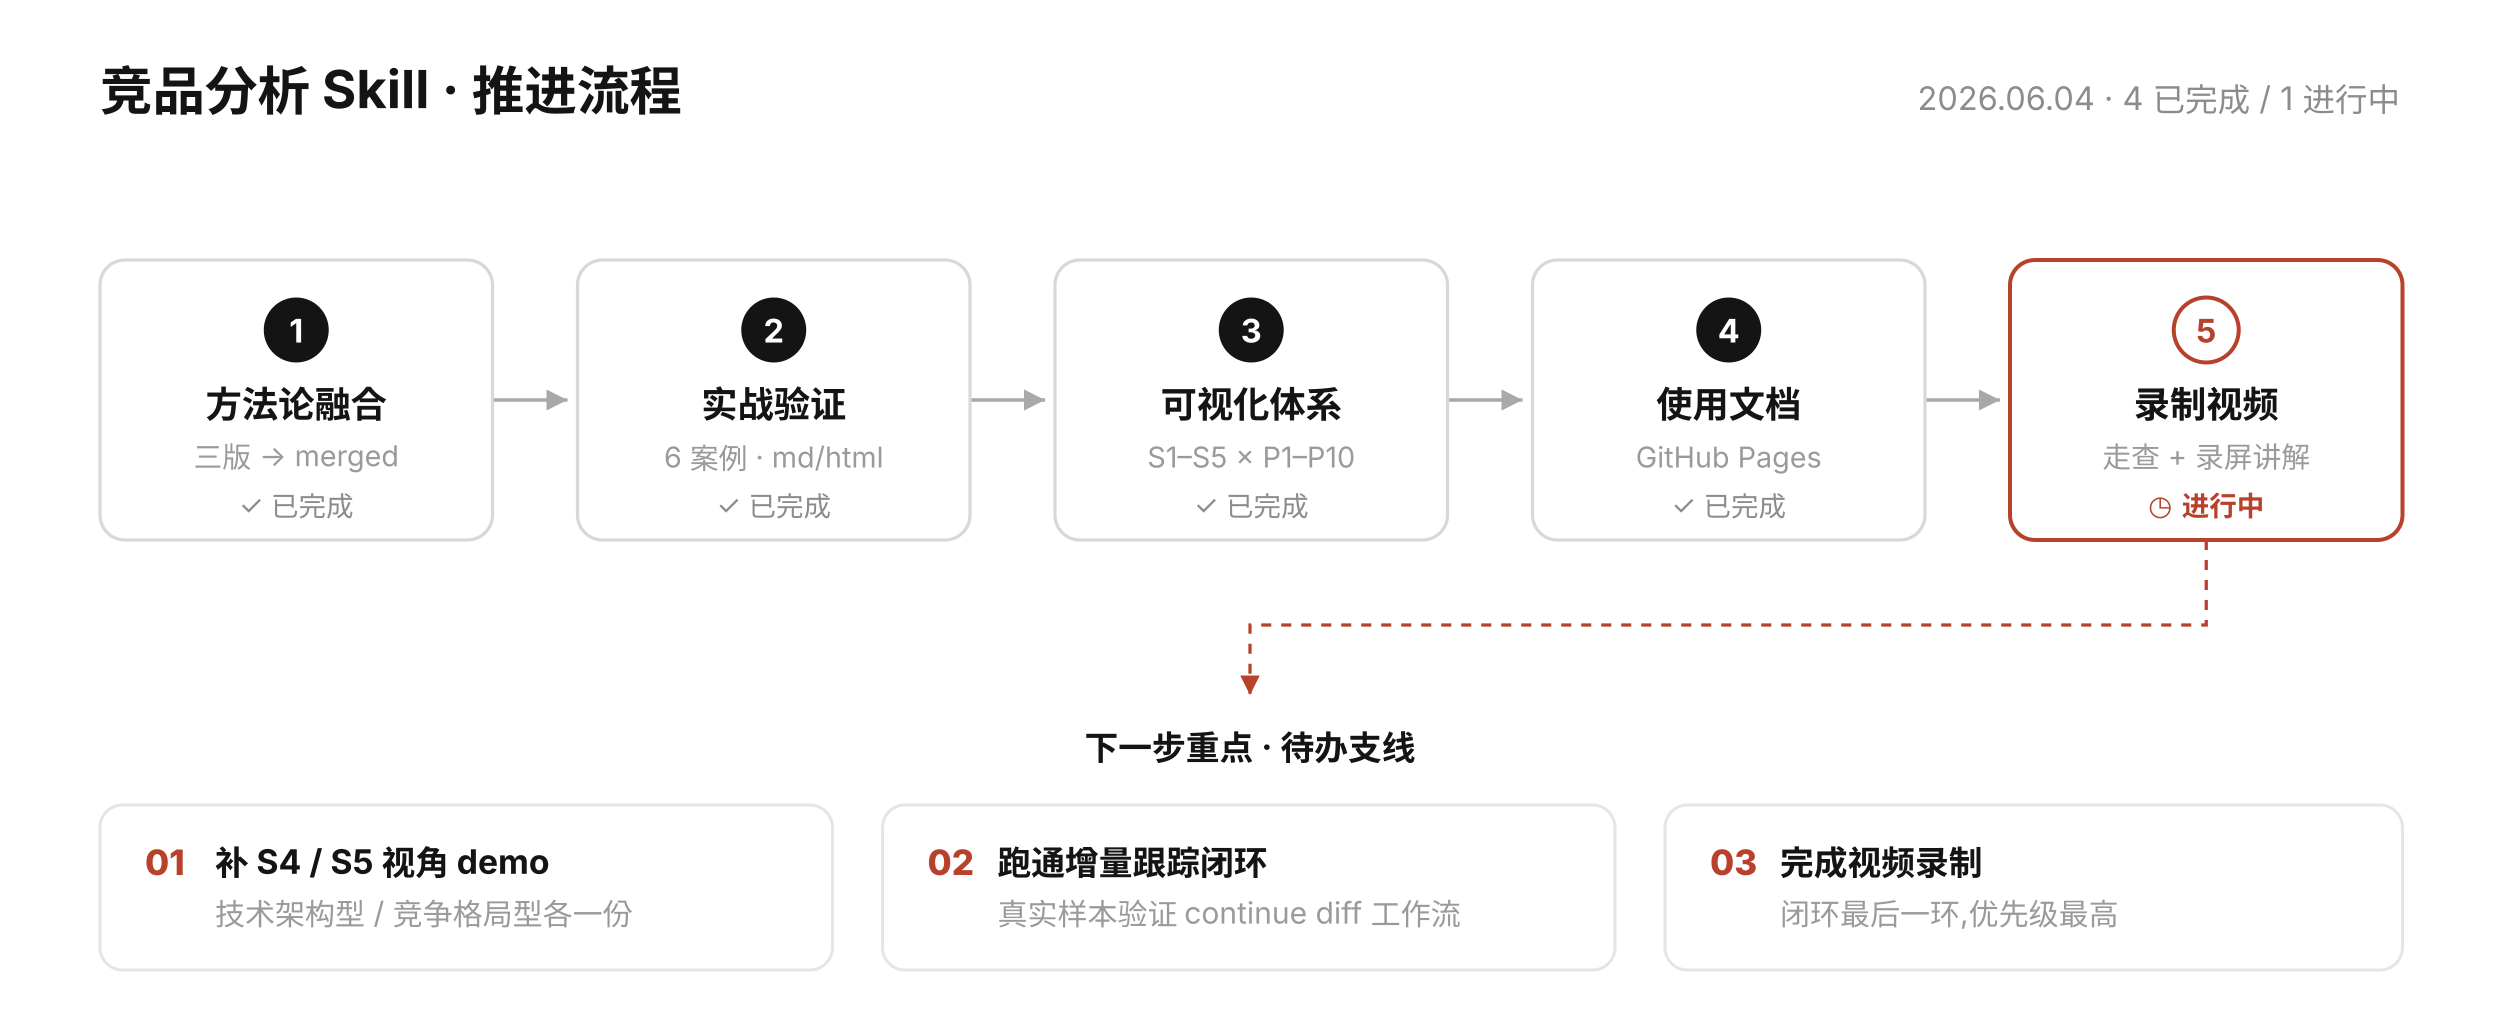
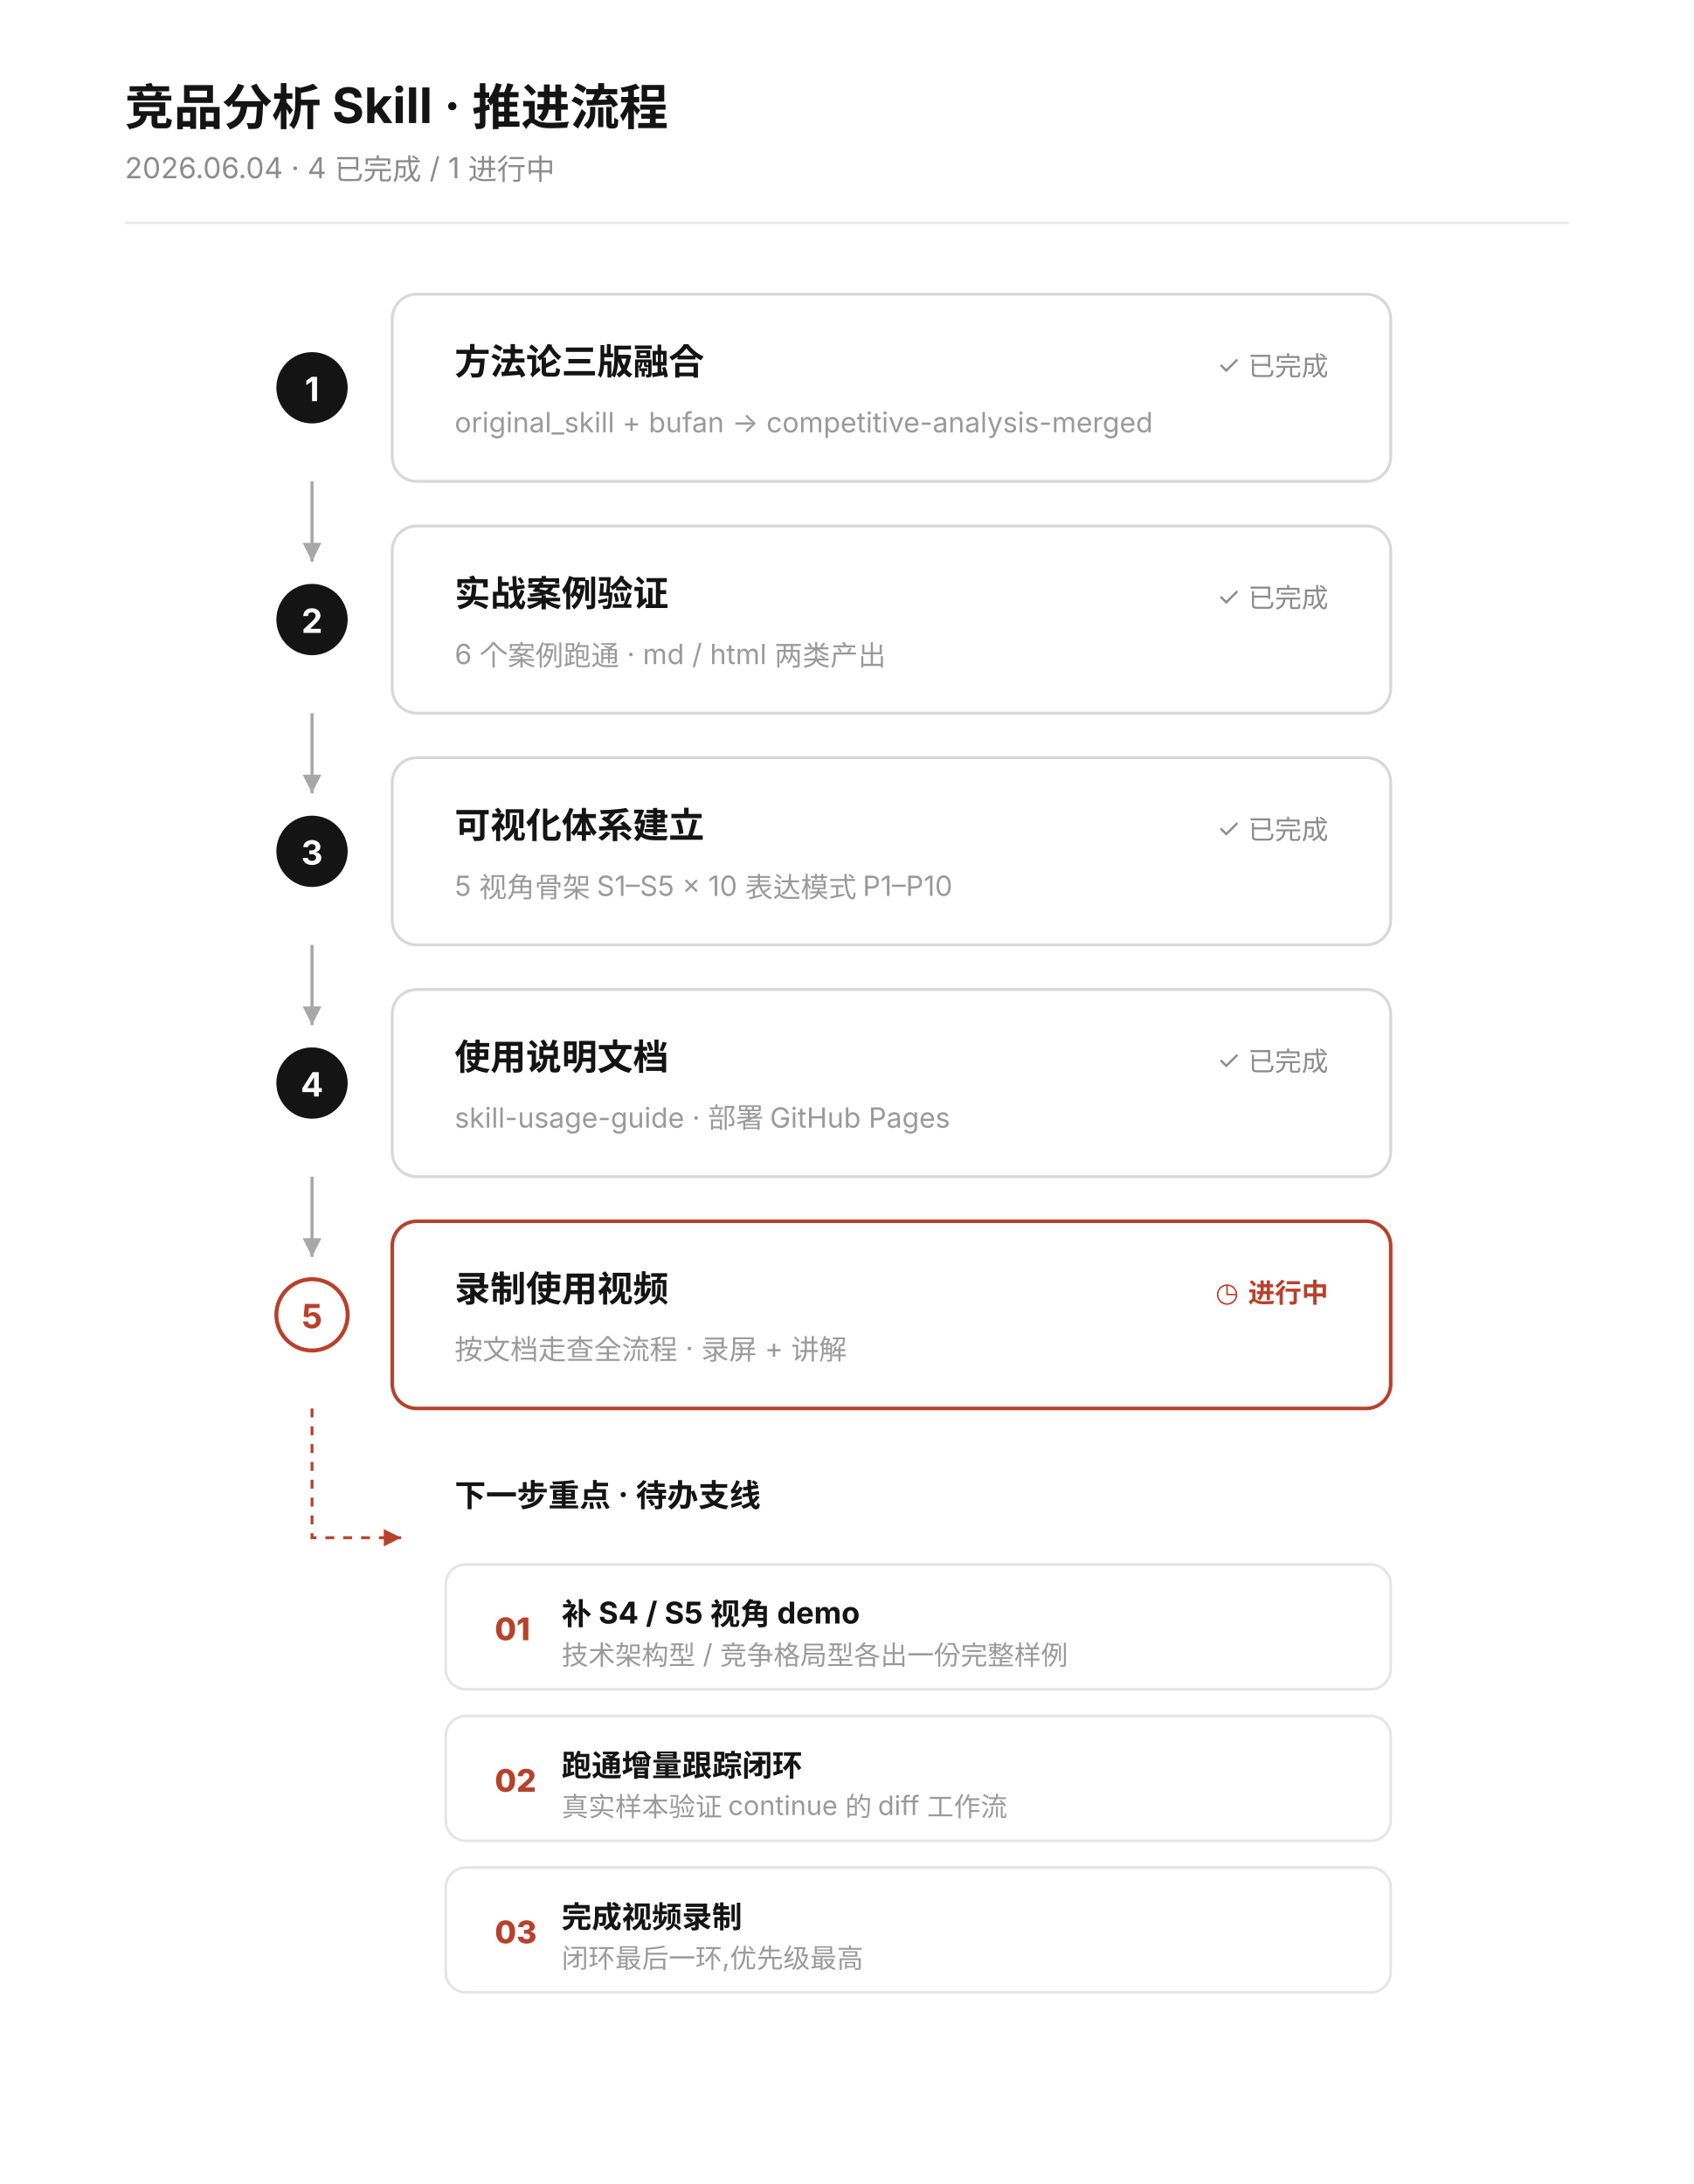
- <svg xmlns="http://www.w3.org/2000/svg" width="1000" height="412" viewBox="0 0 1000 412" font-family="'Inter','Segoe UI','PingFang SC','Microsoft YaHei',sans-serif">
+ <svg xmlns="http://www.w3.org/2000/svg" width="760" height="980" viewBox="0 0 760 980" font-family="'Inter','Segoe UI','PingFang SC','Microsoft YaHei',sans-serif">
  <defs>
    <marker id="ah" markerWidth="9" markerHeight="9" refX="6" refY="3" orient="auto">
      <path d="M0,0 L6,3 L0,6 Z" fill="#A8A8A8" />
    </marker>
    <marker id="aht" markerWidth="9" markerHeight="9" refX="6" refY="3" orient="auto">
      <path d="M0,0 L6,3 L0,6 Z" fill="#B8412C" />
    </marker>
  </defs>
-   <rect width="1000" height="412" fill="#FFFFFF" />
-   <text x="40" y="44" fill="#141414" font-size="21" font-weight="700">竞品分析 Skill · 推进流程</text>
-   <text x="960" y="44" fill="#8C8C8C" font-size="13" text-anchor="end">2026.06.04 · 4 已完成 / 1 进行中</text>
+   <rect width="760" height="980" fill="#FFFFFF" />
+   <text x="56" y="56" fill="#141414" font-size="22" font-weight="700">竞品分析 Skill · 推进流程</text>
+   <text x="56" y="80" fill="#8C8C8C" font-size="13">2026.06.04 · 4 已完成 / 1 进行中</text>
+   <line x1="56" y1="100" x2="704" y2="100" stroke="#E8E8E8" stroke-width="1" />
  <g stroke="#A8A8A8" stroke-width="1.4">
-     <line x1="197" y1="160" x2="227" y2="160" marker-end="url(#ah)" />
-     <line x1="388" y1="160" x2="418" y2="160" marker-end="url(#ah)" />
-     <line x1="579" y1="160" x2="609" y2="160" marker-end="url(#ah)" />
-     <line x1="770" y1="160" x2="800" y2="160" marker-end="url(#ah)" />
+     <line x1="140" y1="216" x2="140" y2="252" marker-end="url(#ah)" />
+     <line x1="140" y1="320" x2="140" y2="356" marker-end="url(#ah)" />
+     <line x1="140" y1="424" x2="140" y2="460" marker-end="url(#ah)" />
+     <line x1="140" y1="528" x2="140" y2="564" marker-end="url(#ah)" />
  </g>
  <g>
-     <rect x="40" y="104" width="157" height="112" rx="10" fill="#FFFFFF" stroke="#D8D8D8" stroke-width="1.3" />
-     <circle cx="118.5" cy="132" r="13" fill="#141414" />
-     <text x="118.5" y="137" fill="#FFFFFF" font-size="13" font-weight="700" text-anchor="middle">1</text>
-     <text x="118.5" y="167" fill="#141414" font-size="14.5" font-weight="700" text-anchor="middle">方法论融合</text>
-     <text x="118.5" y="187" fill="#9A9A9A" font-size="11.5" text-anchor="middle">三版 → merged</text>
-     <text x="118.5" y="206" fill="#8C8C8C" font-size="11" text-anchor="middle">✓ 已完成</text>
-     <rect x="231" y="104" width="157" height="112" rx="10" fill="#FFFFFF" stroke="#D8D8D8" stroke-width="1.3" />
-     <circle cx="309.5" cy="132" r="13" fill="#141414" />
-     <text x="309.5" y="137" fill="#FFFFFF" font-size="13" font-weight="700" text-anchor="middle">2</text>
-     <text x="309.5" y="167" fill="#141414" font-size="14.5" font-weight="700" text-anchor="middle">实战验证</text>
-     <text x="309.5" y="187" fill="#9A9A9A" font-size="11.5" text-anchor="middle">6 案例 · md/html</text>
-     <text x="309.5" y="206" fill="#8C8C8C" font-size="11" text-anchor="middle">✓ 已完成</text>
-     <rect x="422" y="104" width="157" height="112" rx="10" fill="#FFFFFF" stroke="#D8D8D8" stroke-width="1.3" />
-     <circle cx="500.5" cy="132" r="13" fill="#141414" />
-     <text x="500.5" y="137" fill="#FFFFFF" font-size="13" font-weight="700" text-anchor="middle">3</text>
-     <text x="500.5" y="167" fill="#141414" font-size="14.5" font-weight="700" text-anchor="middle">可视化体系</text>
-     <text x="500.5" y="187" fill="#9A9A9A" font-size="11.5" text-anchor="middle">S1–S5 × P1–P10</text>
-     <text x="500.5" y="206" fill="#8C8C8C" font-size="11" text-anchor="middle">✓ 已完成</text>
-     <rect x="613" y="104" width="157" height="112" rx="10" fill="#FFFFFF" stroke="#D8D8D8" stroke-width="1.3" />
-     <circle cx="691.5" cy="132" r="13" fill="#141414" />
-     <text x="691.5" y="137" fill="#FFFFFF" font-size="13" font-weight="700" text-anchor="middle">4</text>
-     <text x="691.5" y="167" fill="#141414" font-size="14.5" font-weight="700" text-anchor="middle">使用文档</text>
-     <text x="691.5" y="187" fill="#9A9A9A" font-size="11.5" text-anchor="middle">GitHub Pages</text>
-     <text x="691.5" y="206" fill="#8C8C8C" font-size="11" text-anchor="middle">✓ 已完成</text>
-     <rect x="804" y="104" width="157" height="112" rx="10" fill="#FFFFFF" stroke="#B8412C" stroke-width="1.6" />
-     <circle cx="882.5" cy="132" r="13" fill="#FFFFFF" stroke="#B8412C" stroke-width="1.6" />
-     <text x="882.5" y="137" fill="#B8412C" font-size="13" font-weight="700" text-anchor="middle">5</text>
-     <text x="882.5" y="167" fill="#141414" font-size="14.5" font-weight="700" text-anchor="middle">录制视频</text>
-     <text x="882.5" y="187" fill="#9A9A9A" font-size="11.5" text-anchor="middle">走查 + 录屏讲解</text>
-     <text x="882.5" y="206" fill="#B8412C" font-size="11" font-weight="600" text-anchor="middle">◷ 进行中</text>
+     <circle cx="140" cy="174" r="16" fill="#141414" />
+     <text x="140" y="180" fill="#FFFFFF" font-size="15" font-weight="700" text-anchor="middle">1</text>
+     <rect x="176" y="132" width="448" height="84" rx="11" fill="#FFFFFF" stroke="#D8D8D8" stroke-width="1.3" />
+     <text x="204" y="168" fill="#141414" font-size="16" font-weight="700">方法论三版融合</text>
+     <text x="204" y="194" fill="#9A9A9A" font-size="12.5">original_skill + bufan → competitive-analysis-merged</text>
+     <text x="596" y="168" fill="#8C8C8C" font-size="12" text-anchor="end">✓ 已完成</text>
+     <circle cx="140" cy="278" r="16" fill="#141414" />
+     <text x="140" y="284" fill="#FFFFFF" font-size="15" font-weight="700" text-anchor="middle">2</text>
+     <rect x="176" y="236" width="448" height="84" rx="11" fill="#FFFFFF" stroke="#D8D8D8" stroke-width="1.3" />
+     <text x="204" y="272" fill="#141414" font-size="16" font-weight="700">实战案例验证</text>
+     <text x="204" y="298" fill="#9A9A9A" font-size="12.5">6 个案例跑通 · md / html 两类产出</text>
+     <text x="596" y="272" fill="#8C8C8C" font-size="12" text-anchor="end">✓ 已完成</text>
+     <circle cx="140" cy="382" r="16" fill="#141414" />
+     <text x="140" y="388" fill="#FFFFFF" font-size="15" font-weight="700" text-anchor="middle">3</text>
+     <rect x="176" y="340" width="448" height="84" rx="11" fill="#FFFFFF" stroke="#D8D8D8" stroke-width="1.3" />
+     <text x="204" y="376" fill="#141414" font-size="16" font-weight="700">可视化体系建立</text>
+     <text x="204" y="402" fill="#9A9A9A" font-size="12.5">5 视角骨架 S1–S5 × 10 表达模式 P1–P10</text>
+     <text x="596" y="376" fill="#8C8C8C" font-size="12" text-anchor="end">✓ 已完成</text>
+     <circle cx="140" cy="486" r="16" fill="#141414" />
+     <text x="140" y="492" fill="#FFFFFF" font-size="15" font-weight="700" text-anchor="middle">4</text>
+     <rect x="176" y="444" width="448" height="84" rx="11" fill="#FFFFFF" stroke="#D8D8D8" stroke-width="1.3" />
+     <text x="204" y="480" fill="#141414" font-size="16" font-weight="700">使用说明文档</text>
+     <text x="204" y="506" fill="#9A9A9A" font-size="12.5">skill-usage-guide · 部署 GitHub Pages</text>
+     <text x="596" y="480" fill="#8C8C8C" font-size="12" text-anchor="end">✓ 已完成</text>
+     <circle cx="140" cy="590" r="16" fill="#FFFFFF" stroke="#B8412C" stroke-width="1.8" />
+     <text x="140" y="596" fill="#B8412C" font-size="15" font-weight="700" text-anchor="middle">5</text>
+     <rect x="176" y="548" width="448" height="84" rx="11" fill="#FFFFFF" stroke="#B8412C" stroke-width="1.6" />
+     <text x="204" y="584" fill="#141414" font-size="16" font-weight="700">录制使用视频</text>
+     <text x="204" y="610" fill="#9A9A9A" font-size="12.5">按文档走查全流程 · 录屏 + 讲解</text>
+     <text x="596" y="584" fill="#B8412C" font-size="12" font-weight="600" text-anchor="end">◷ 进行中</text>
  </g>
-   <path d="M882.5,216 L882.5,250 L500,250 L500,278" fill="none" stroke="#B8412C" stroke-width="1.3" stroke-dasharray="4 4" marker-end="url(#aht)" />
-   <text x="500" y="304" fill="#141414" font-size="13.5" font-weight="700" text-anchor="middle">下一步重点 · 待办支线</text>
+   <path d="M140,632 L140,690 L180,690" fill="none" stroke="#B8412C" stroke-width="1.3" stroke-dasharray="4 4" marker-end="url(#aht)" />
+   <text x="204" y="676" fill="#141414" font-size="14" font-weight="700">下一步重点 · 待办支线</text>
  <g>
-     <rect x="40" y="322" width="293" height="66" rx="9" fill="#FFFFFF" stroke="#E5E5E5" stroke-width="1.2" />
-     <text x="58" y="350" fill="#B8412C" font-size="14" font-weight="800">01</text>
-     <text x="86" y="350" fill="#141414" font-size="13.5" font-weight="700">补 S4 / S5 视角 demo</text>
-     <text x="86" y="370" fill="#9A9A9A" font-size="12">技术架构型 / 竞争格局型各一份</text>
-     <rect x="353" y="322" width="293" height="66" rx="9" fill="#FFFFFF" stroke="#E5E5E5" stroke-width="1.2" />
-     <text x="371" y="350" fill="#B8412C" font-size="14" font-weight="800">02</text>
-     <text x="399" y="350" fill="#141414" font-size="13.5" font-weight="700">跑通增量跟踪闭环</text>
-     <text x="399" y="370" fill="#9A9A9A" font-size="12">真实样本验证 continue diff 工作流</text>
-     <rect x="666" y="322" width="295" height="66" rx="9" fill="#FFFFFF" stroke="#E5E5E5" stroke-width="1.2" />
-     <text x="684" y="350" fill="#B8412C" font-size="14" font-weight="800">03</text>
-     <text x="712" y="350" fill="#141414" font-size="13.5" font-weight="700">完成视频录制</text>
-     <text x="712" y="370" fill="#9A9A9A" font-size="12">闭环最后一环,优先级最高</text>
+     <rect x="200" y="702" width="424" height="56" rx="9" fill="#FFFFFF" stroke="#E5E5E5" stroke-width="1.2" />
+     <text x="222" y="736" fill="#B8412C" font-size="14" font-weight="800">01</text>
+     <text x="252" y="729" fill="#141414" font-size="13.5" font-weight="700">补 S4 / S5 视角 demo</text>
+     <text x="252" y="747" fill="#9A9A9A" font-size="12">技术架构型 / 竞争格局型各出一份完整样例</text>
+     <rect x="200" y="770" width="424" height="56" rx="9" fill="#FFFFFF" stroke="#E5E5E5" stroke-width="1.2" />
+     <text x="222" y="804" fill="#B8412C" font-size="14" font-weight="800">02</text>
+     <text x="252" y="797" fill="#141414" font-size="13.5" font-weight="700">跑通增量跟踪闭环</text>
+     <text x="252" y="815" fill="#9A9A9A" font-size="12">真实样本验证 continue 的 diff 工作流</text>
+     <rect x="200" y="838" width="424" height="56" rx="9" fill="#FFFFFF" stroke="#E5E5E5" stroke-width="1.2" />
+     <text x="222" y="872" fill="#B8412C" font-size="14" font-weight="800">03</text>
+     <text x="252" y="865" fill="#141414" font-size="13.5" font-weight="700">完成视频录制</text>
+     <text x="252" y="883" fill="#9A9A9A" font-size="12">闭环最后一环,优先级最高</text>
  </g>
</svg>
